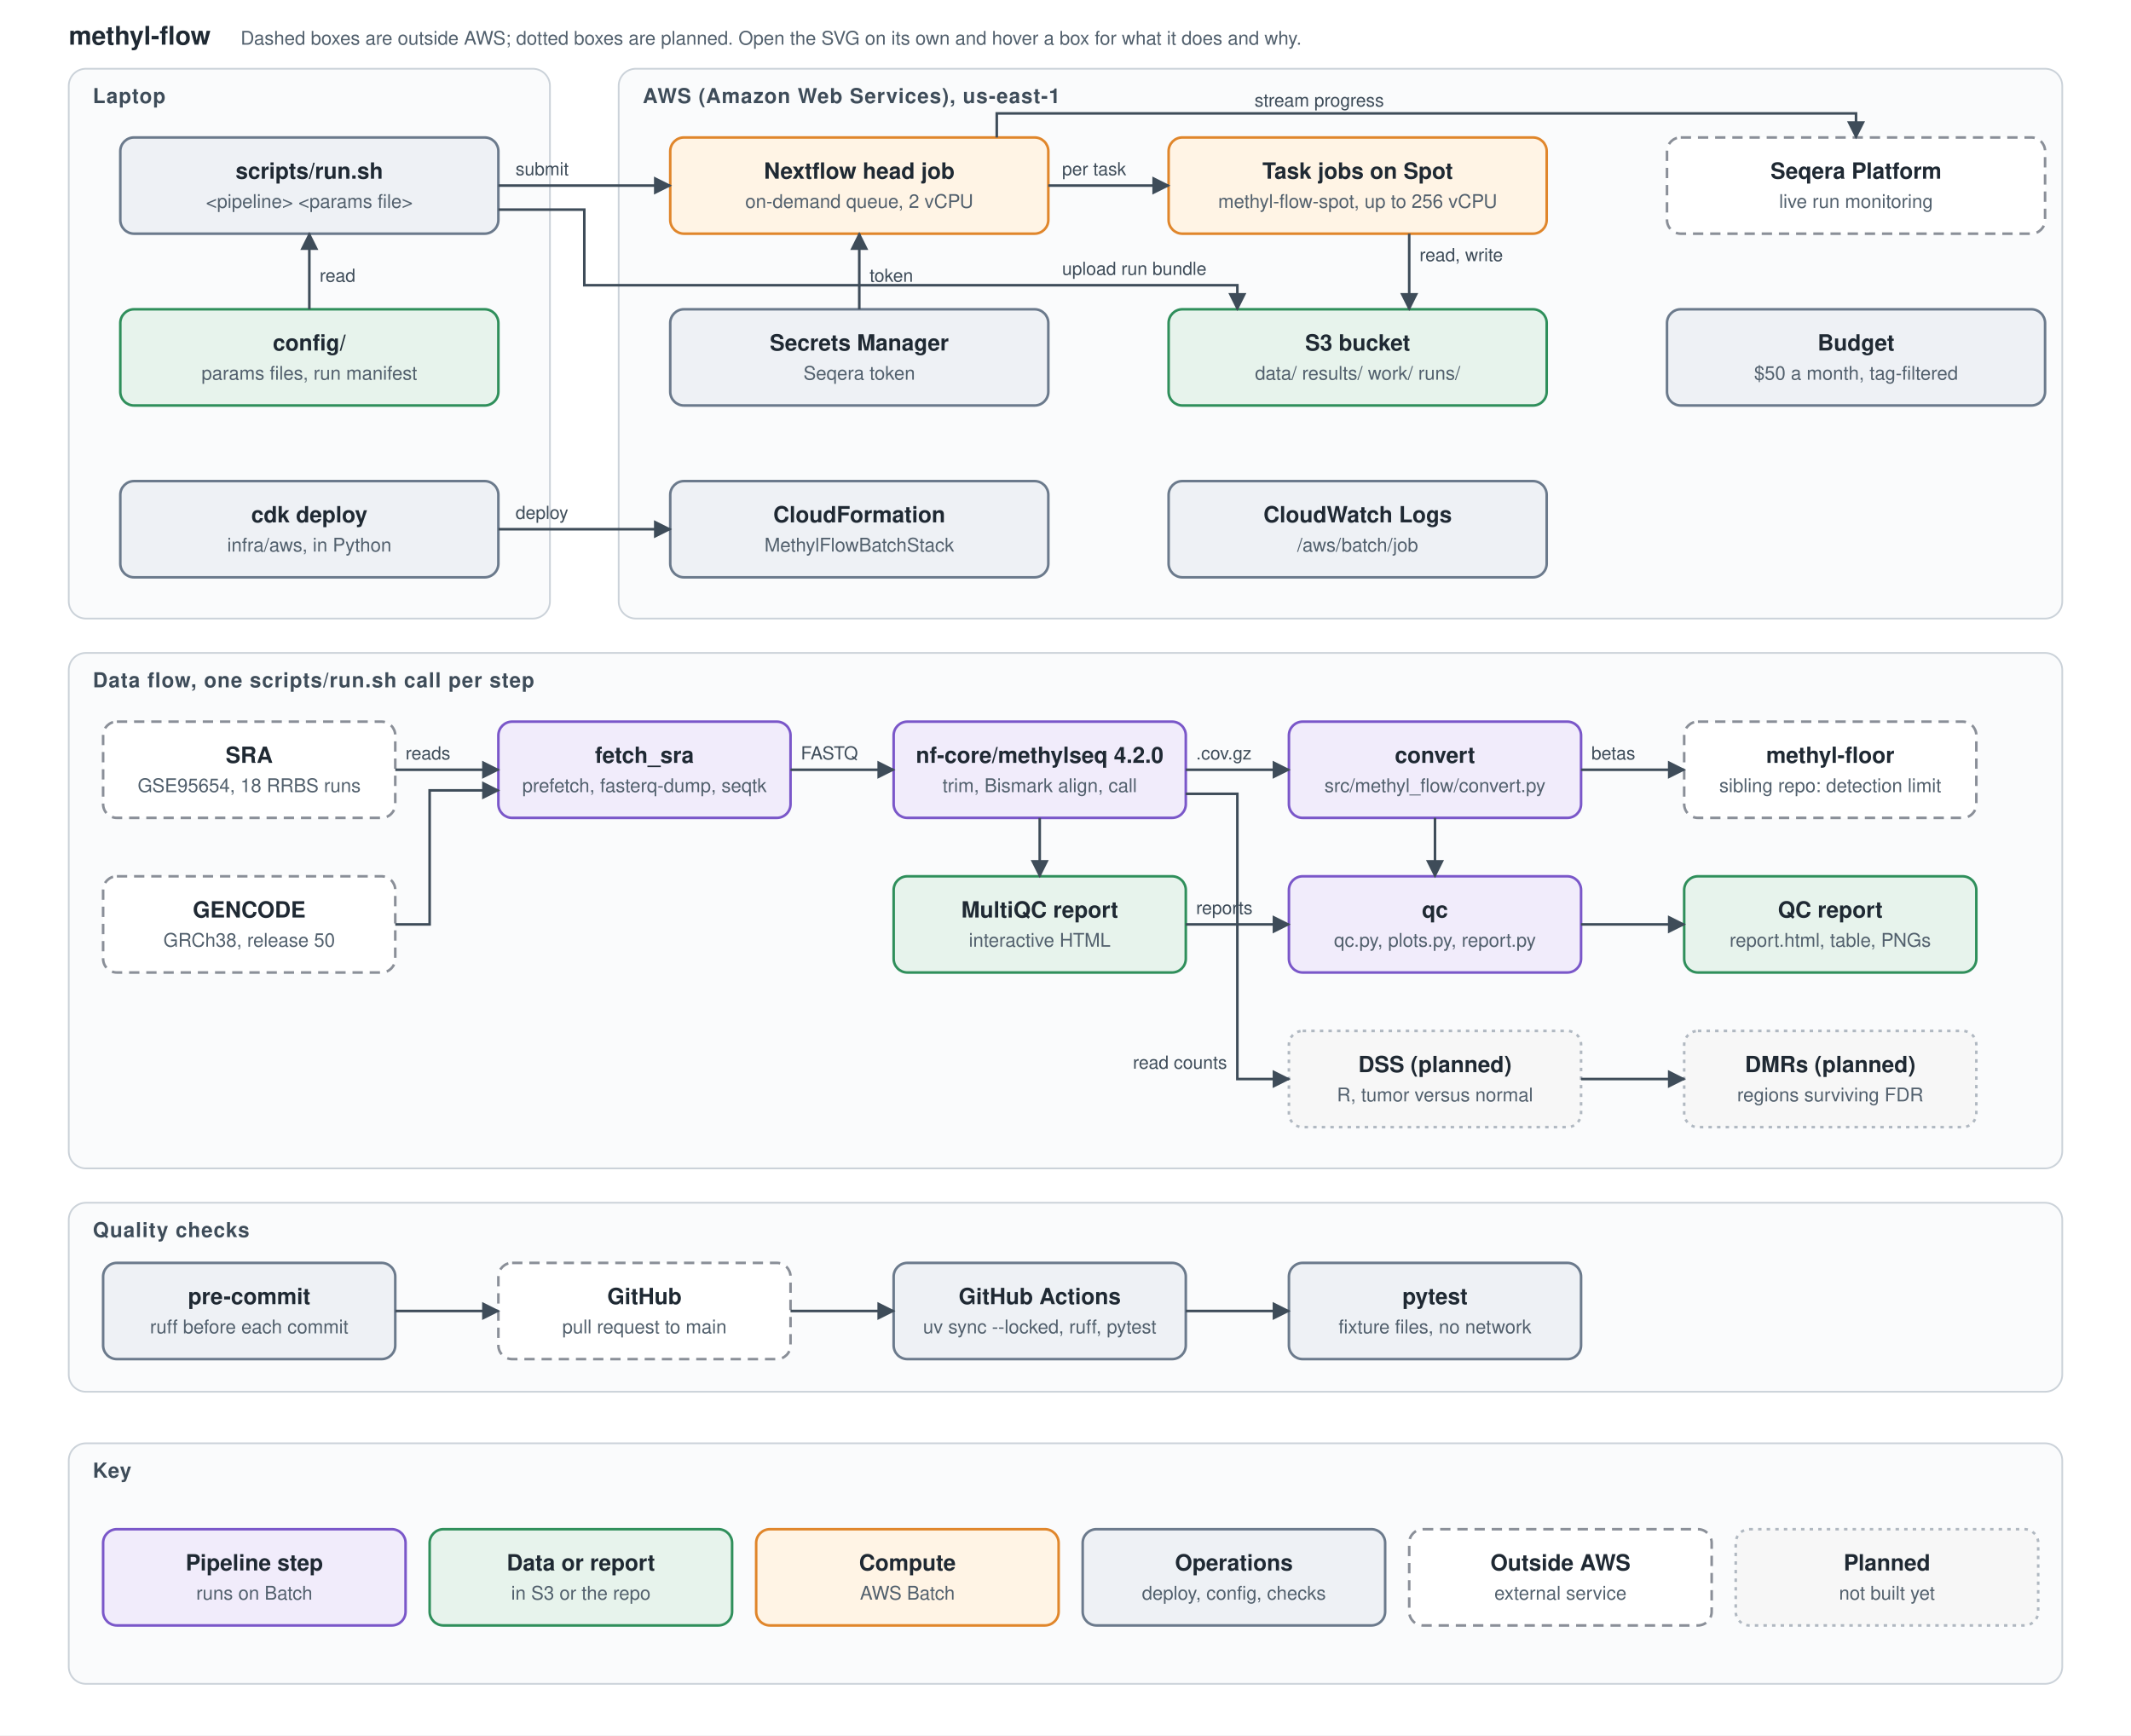
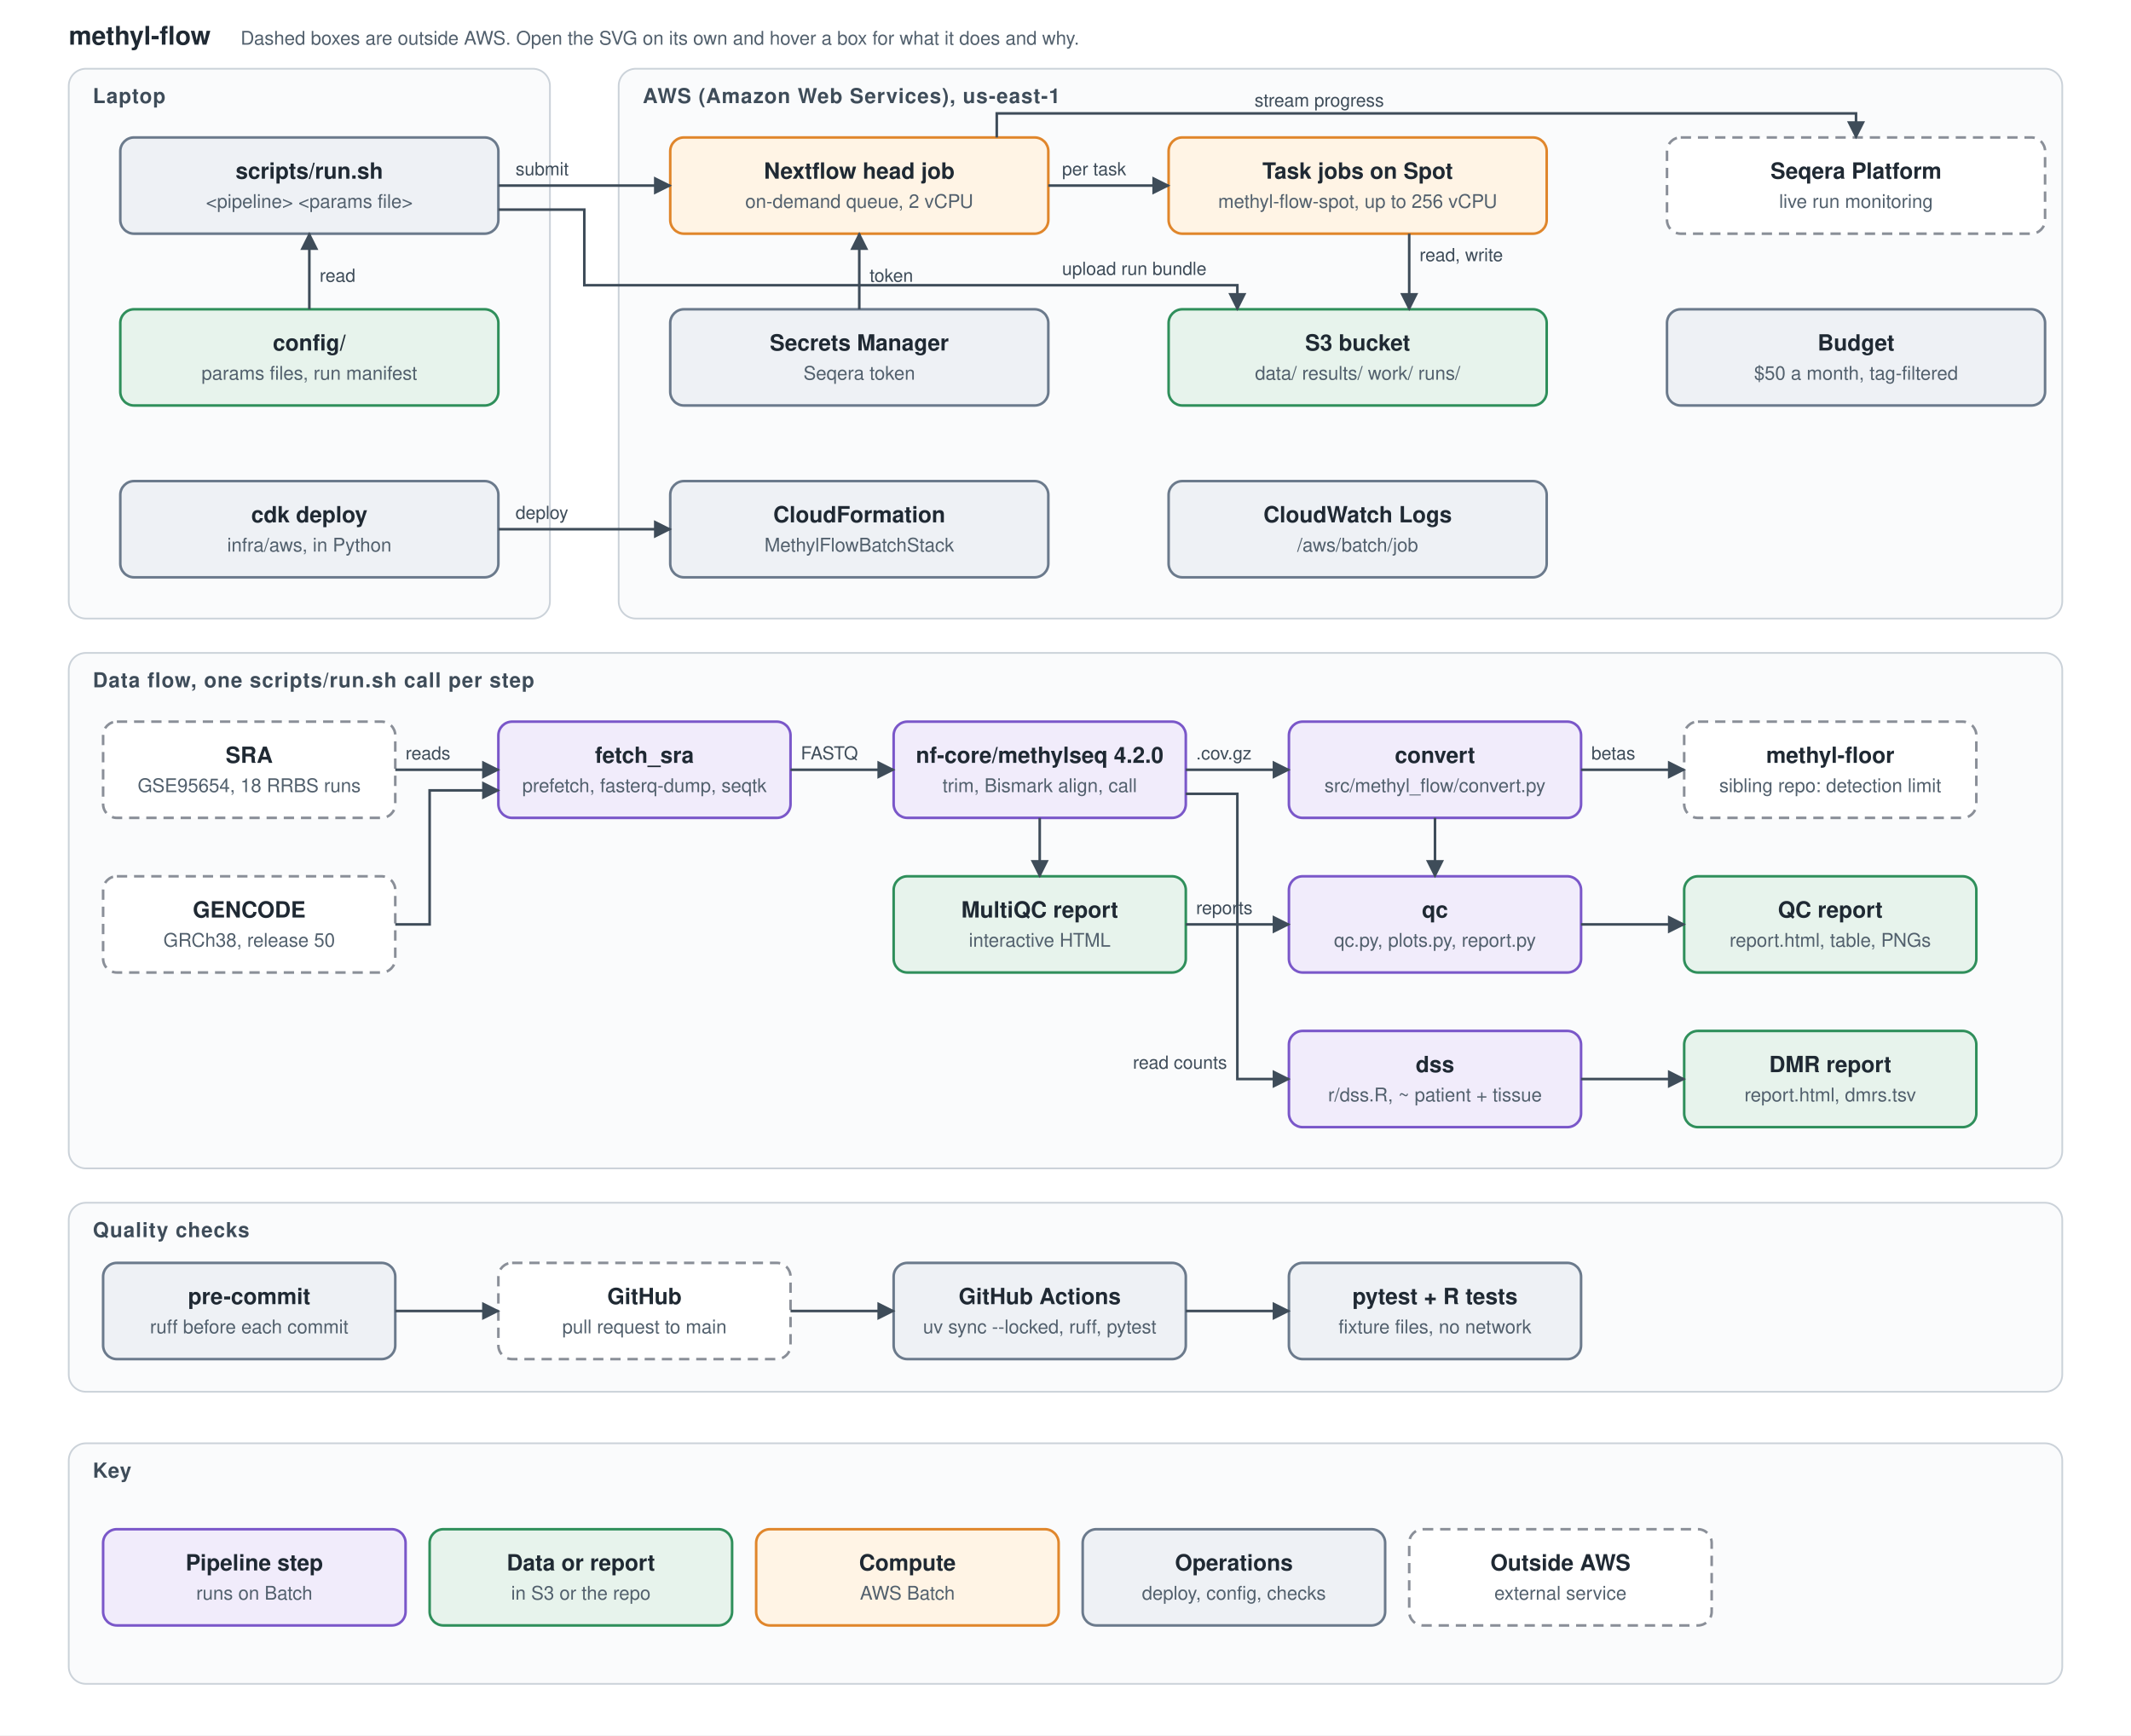
<svg xmlns="http://www.w3.org/2000/svg" xmlns:xlink="http://www.w3.org/1999/xlink" width="1240" height="1010" viewBox="0 0 1240 1010" font-family="-apple-system, BlinkMacSystemFont, Segoe UI, Helvetica, Arial, sans-serif">
  <defs>
    <marker id="arr" viewBox="0 0 10 10" refX="9" refY="5" markerWidth="7" markerHeight="7" orient="auto-start-reverse">
      <path d="M0,0 L10,5 L0,10 z" fill="#3E4C59" />
    </marker>
  </defs>
  <rect width="1240" height="1010" fill="#FFFFFF" />
  <style>.t{fill:#1F2933}.s{fill:#52606D;font-size:11px}.g{fill:#3E4C59;font-size:12px;font-weight:600;letter-spacing:.04em;text-transform:uppercase}.e{fill:#3E4C59;font-size:10.5px}a:hover rect.n{stroke-width:2.5}g.h:hover rect.n{stroke-width:2.5}</style>
  <text x="40" y="26" class="t" font-size="15" font-weight="700">methyl-flow</text>
-   <text x="140" y="26" class="s">Dashed boxes are outside AWS; dotted boxes are planned. Open the SVG on its own and hover a box for what it does and why.</text>
+   <text x="140" y="26" class="s">Dashed boxes are outside AWS. Open the SVG on its own and hover a box for what it does and why.</text>
  <g>
    <rect x="40" y="40" width="280" height="320" rx="10" fill="#FAFBFC" stroke="#CBD2D9" stroke-width="1" />
    <text x="54" y="60" class="g">Laptop</text>
  </g>
  <g>
    <rect x="360" y="40" width="840" height="320" rx="10" fill="#FAFBFC" stroke="#CBD2D9" stroke-width="1" />
    <text x="374" y="60" class="g">AWS (Amazon Web Services), us-east-1</text>
  </g>
  <a xlink:href="https://github.com/toddcreasy/methyl-flow/blob/main/scripts/run.sh" href="https://github.com/toddcreasy/methyl-flow/blob/main/scripts/run.sh" target="_blank">
    <rect class="n" x="70" y="80" width="220" height="56" rx="8" fill="#EEF1F5" stroke="#6B7A8C" stroke-width="1.5" />
    <text x="180.0" y="104.0" text-anchor="middle" class="t" font-size="13" font-weight="700">scripts/run.sh</text>
    <text x="180.0" y="121.0" text-anchor="middle" class="s">&lt;pipeline&gt; &lt;params file&gt;</text>
  </a>
  <a xlink:href="https://github.com/toddcreasy/methyl-flow/blob/main/config" href="https://github.com/toddcreasy/methyl-flow/blob/main/config" target="_blank">
    <rect class="n" x="70" y="180" width="220" height="56" rx="8" fill="#E7F3EC" stroke="#2F8F5B" stroke-width="1.5" />
    <text x="180.0" y="204.0" text-anchor="middle" class="t" font-size="13" font-weight="700">config/</text>
    <text x="180.0" y="221.0" text-anchor="middle" class="s">params files, run manifest</text>
  </a>
  <a xlink:href="https://github.com/toddcreasy/methyl-flow/blob/main/infra/aws/README.md" href="https://github.com/toddcreasy/methyl-flow/blob/main/infra/aws/README.md" target="_blank">
    <rect class="n" x="70" y="280" width="220" height="56" rx="8" fill="#EEF1F5" stroke="#6B7A8C" stroke-width="1.5" />
    <text x="180.0" y="304.0" text-anchor="middle" class="t" font-size="13" font-weight="700">cdk deploy</text>
    <text x="180.0" y="321.0" text-anchor="middle" class="s">infra/aws, in Python</text>
  </a>
  <a xlink:href="https://www.nextflow.io/docs/latest/aws.html" href="https://www.nextflow.io/docs/latest/aws.html" target="_blank">
    <rect class="n" x="390" y="80" width="220" height="56" rx="8" fill="#FFF4E5" stroke="#E0862B" stroke-width="1.5" />
    <text x="500.0" y="104.0" text-anchor="middle" class="t" font-size="13" font-weight="700">Nextflow head job</text>
    <text x="500.0" y="121.0" text-anchor="middle" class="s">on-demand queue, 2 vCPU</text>
  </a>
  <a xlink:href="https://docs.aws.amazon.com/batch/latest/userguide/what-is-batch.html" href="https://docs.aws.amazon.com/batch/latest/userguide/what-is-batch.html" target="_blank">
    <rect class="n" x="680" y="80" width="220" height="56" rx="8" fill="#FFF4E5" stroke="#E0862B" stroke-width="1.5" />
    <text x="790.0" y="104.0" text-anchor="middle" class="t" font-size="13" font-weight="700">Task jobs on Spot</text>
    <text x="790.0" y="121.0" text-anchor="middle" class="s">methyl-flow-spot, up to 256 vCPU</text>
  </a>
  <a xlink:href="https://docs.seqera.io/platform-cloud" href="https://docs.seqera.io/platform-cloud" target="_blank">
    <rect class="n" x="970" y="80" width="220" height="56" rx="8" fill="#FFFFFF" stroke="#8A8F98" stroke-width="1.5" stroke-dasharray="6 4" />
    <text x="1080.0" y="104.0" text-anchor="middle" class="t" font-size="13" font-weight="700">Seqera Platform</text>
    <text x="1080.0" y="121.0" text-anchor="middle" class="s">live run monitoring</text>
  </a>
  <a xlink:href="https://docs.aws.amazon.com/secretsmanager/latest/userguide/intro.html" href="https://docs.aws.amazon.com/secretsmanager/latest/userguide/intro.html" target="_blank">
    <rect class="n" x="390" y="180" width="220" height="56" rx="8" fill="#EEF1F5" stroke="#6B7A8C" stroke-width="1.5" />
    <text x="500.0" y="204.0" text-anchor="middle" class="t" font-size="13" font-weight="700">Secrets Manager</text>
    <text x="500.0" y="221.0" text-anchor="middle" class="s">Seqera token</text>
  </a>
  <a xlink:href="https://docs.aws.amazon.com/AmazonS3/latest/userguide/Welcome.html" href="https://docs.aws.amazon.com/AmazonS3/latest/userguide/Welcome.html" target="_blank">
    <rect class="n" x="680" y="180" width="220" height="56" rx="8" fill="#E7F3EC" stroke="#2F8F5B" stroke-width="1.5" />
    <text x="790.0" y="204.0" text-anchor="middle" class="t" font-size="13" font-weight="700">S3 bucket</text>
    <text x="790.0" y="221.0" text-anchor="middle" class="s">data/ results/ work/ runs/</text>
  </a>
  <a xlink:href="https://docs.aws.amazon.com/cost-management/latest/userguide/budgets-managing-costs.html" href="https://docs.aws.amazon.com/cost-management/latest/userguide/budgets-managing-costs.html" target="_blank">
    <rect class="n" x="970" y="180" width="220" height="56" rx="8" fill="#EEF1F5" stroke="#6B7A8C" stroke-width="1.5" />
    <text x="1080.0" y="204.0" text-anchor="middle" class="t" font-size="13" font-weight="700">Budget</text>
    <text x="1080.0" y="221.0" text-anchor="middle" class="s">$50 a month, tag-filtered</text>
  </a>
  <a xlink:href="https://docs.aws.amazon.com/AWSCloudFormation/latest/UserGuide/Welcome.html" href="https://docs.aws.amazon.com/AWSCloudFormation/latest/UserGuide/Welcome.html" target="_blank">
    <rect class="n" x="390" y="280" width="220" height="56" rx="8" fill="#EEF1F5" stroke="#6B7A8C" stroke-width="1.5" />
    <text x="500.0" y="304.0" text-anchor="middle" class="t" font-size="13" font-weight="700">CloudFormation</text>
    <text x="500.0" y="321.0" text-anchor="middle" class="s">MethylFlowBatchStack</text>
  </a>
  <a xlink:href="https://docs.aws.amazon.com/AmazonCloudWatch/latest/logs/WhatIsCloudWatchLogs.html" href="https://docs.aws.amazon.com/AmazonCloudWatch/latest/logs/WhatIsCloudWatchLogs.html" target="_blank">
    <rect class="n" x="680" y="280" width="220" height="56" rx="8" fill="#EEF1F5" stroke="#6B7A8C" stroke-width="1.5" />
    <text x="790.0" y="304.0" text-anchor="middle" class="t" font-size="13" font-weight="700">CloudWatch Logs</text>
    <text x="790.0" y="321.0" text-anchor="middle" class="s">/aws/batch/job</text>
  </a>
  <g>
    <polyline points="290,108 390,108" fill="none" stroke="#3E4C59" stroke-width="1.5" marker-end="url(#arr)" />
    <text x="300" y="102" class="e" text-anchor="start">submit</text>
  </g>
  <g>
    <polyline points="290,122 340,122 340,166 720,166 720,180" fill="none" stroke="#3E4C59" stroke-width="1.5" marker-end="url(#arr)" />
    <text x="618" y="160" class="e" text-anchor="start">upload run bundle</text>
  </g>
  <g>
    <polyline points="180.0,180 180.0,136" fill="none" stroke="#3E4C59" stroke-width="1.5" marker-end="url(#arr)" />
    <text x="186.0" y="164" class="e" text-anchor="start">read</text>
  </g>
  <g>
    <polyline points="290,308 390,308" fill="none" stroke="#3E4C59" stroke-width="1.5" marker-end="url(#arr)" />
    <text x="300" y="302" class="e" text-anchor="start">deploy</text>
  </g>
  <g>
    <polyline points="610,108 680,108" fill="none" stroke="#3E4C59" stroke-width="1.5" marker-end="url(#arr)" />
    <text x="618" y="102" class="e" text-anchor="start">per task</text>
  </g>
  <g>
    <polyline points="820.0,136 820.0,180" fill="none" stroke="#3E4C59" stroke-width="1.5" marker-end="url(#arr)" />
    <text x="826.0" y="152" class="e" text-anchor="start">read, write</text>
  </g>
  <g>
    <polyline points="500.0,180 500.0,136" fill="none" stroke="#3E4C59" stroke-width="1.5" marker-end="url(#arr)" />
    <text x="506.0" y="164" class="e" text-anchor="start">token</text>
  </g>
  <g>
    <polyline points="580,80 580,66 1080.0,66 1080.0,80" fill="none" stroke="#3E4C59" stroke-width="1.5" marker-end="url(#arr)" />
    <text x="730" y="62" class="e" text-anchor="start">stream progress</text>
  </g>
  <g>
    <rect x="40" y="380" width="1160" height="300" rx="10" fill="#FAFBFC" stroke="#CBD2D9" stroke-width="1" />
    <text x="54" y="400" class="g">Data flow, one scripts/run.sh call per step</text>
  </g>
  <a xlink:href="https://www.ncbi.nlm.nih.gov/geo/query/acc.cgi?acc=GSE95654" href="https://www.ncbi.nlm.nih.gov/geo/query/acc.cgi?acc=GSE95654" target="_blank">
    <rect class="n" x="60" y="420" width="170" height="56" rx="8" fill="#FFFFFF" stroke="#8A8F98" stroke-width="1.5" stroke-dasharray="6 4" />
    <text x="145.0" y="444.0" text-anchor="middle" class="t" font-size="13" font-weight="700">SRA</text>
    <text x="145.0" y="461.0" text-anchor="middle" class="s">GSE95654, 18 RRBS runs</text>
  </a>
  <a xlink:href="https://www.gencodegenes.org/human/release_50.html" href="https://www.gencodegenes.org/human/release_50.html" target="_blank">
    <rect class="n" x="60" y="510" width="170" height="56" rx="8" fill="#FFFFFF" stroke="#8A8F98" stroke-width="1.5" stroke-dasharray="6 4" />
    <text x="145.0" y="534.0" text-anchor="middle" class="t" font-size="13" font-weight="700">GENCODE</text>
    <text x="145.0" y="551.0" text-anchor="middle" class="s">GRCh38, release 50</text>
  </a>
  <a xlink:href="https://github.com/toddcreasy/methyl-flow/blob/main/pipelines/fetch_sra/main.nf" href="https://github.com/toddcreasy/methyl-flow/blob/main/pipelines/fetch_sra/main.nf" target="_blank">
    <rect class="n" x="290" y="420" width="170" height="56" rx="8" fill="#F1ECFB" stroke="#7A57C9" stroke-width="1.5" />
    <text x="375.0" y="444.0" text-anchor="middle" class="t" font-size="13" font-weight="700">fetch_sra</text>
    <text x="375.0" y="461.0" text-anchor="middle" class="s">prefetch, fasterq-dump, seqtk</text>
  </a>
  <a xlink:href="https://nf-co.re/methylseq/4.2.0" href="https://nf-co.re/methylseq/4.2.0" target="_blank">
    <rect class="n" x="520" y="420" width="170" height="56" rx="8" fill="#F1ECFB" stroke="#7A57C9" stroke-width="1.5" />
    <text x="605.0" y="444.0" text-anchor="middle" class="t" font-size="13" font-weight="700">nf-core/methylseq 4.2.0</text>
    <text x="605.0" y="461.0" text-anchor="middle" class="s">trim, Bismark align, call</text>
  </a>
  <a xlink:href="https://github.com/toddcreasy/methyl-flow/blob/main/docs/reports" href="https://github.com/toddcreasy/methyl-flow/blob/main/docs/reports" target="_blank">
    <rect class="n" x="520" y="510" width="170" height="56" rx="8" fill="#E7F3EC" stroke="#2F8F5B" stroke-width="1.5" />
    <text x="605.0" y="534.0" text-anchor="middle" class="t" font-size="13" font-weight="700">MultiQC report</text>
    <text x="605.0" y="551.0" text-anchor="middle" class="s">interactive HTML</text>
  </a>
  <a xlink:href="https://github.com/toddcreasy/methyl-flow/blob/main/src/methyl_flow/convert.py" href="https://github.com/toddcreasy/methyl-flow/blob/main/src/methyl_flow/convert.py" target="_blank">
    <rect class="n" x="750" y="420" width="170" height="56" rx="8" fill="#F1ECFB" stroke="#7A57C9" stroke-width="1.5" />
    <text x="835.0" y="444.0" text-anchor="middle" class="t" font-size="13" font-weight="700">convert</text>
    <text x="835.0" y="461.0" text-anchor="middle" class="s">src/methyl_flow/convert.py</text>
  </a>
  <g class="h">
    <rect class="n" x="980" y="420" width="170" height="56" rx="8" fill="#FFFFFF" stroke="#8A8F98" stroke-width="1.5" stroke-dasharray="6 4" />
    <text x="1065.0" y="444.0" text-anchor="middle" class="t" font-size="13" font-weight="700">methyl-floor</text>
    <text x="1065.0" y="461.0" text-anchor="middle" class="s">sibling repo: detection limit</text>
  </g>
  <a xlink:href="https://github.com/toddcreasy/methyl-flow/blob/main/src/methyl_flow/qc.py" href="https://github.com/toddcreasy/methyl-flow/blob/main/src/methyl_flow/qc.py" target="_blank">
    <rect class="n" x="750" y="510" width="170" height="56" rx="8" fill="#F1ECFB" stroke="#7A57C9" stroke-width="1.5" />
    <text x="835.0" y="534.0" text-anchor="middle" class="t" font-size="13" font-weight="700">qc</text>
    <text x="835.0" y="551.0" text-anchor="middle" class="s">qc.py, plots.py, report.py</text>
  </a>
  <a xlink:href="https://github.com/toddcreasy/methyl-flow/blob/main/docs/reports" href="https://github.com/toddcreasy/methyl-flow/blob/main/docs/reports" target="_blank">
    <rect class="n" x="980" y="510" width="170" height="56" rx="8" fill="#E7F3EC" stroke="#2F8F5B" stroke-width="1.5" />
    <text x="1065.0" y="534.0" text-anchor="middle" class="t" font-size="13" font-weight="700">QC report</text>
    <text x="1065.0" y="551.0" text-anchor="middle" class="s">report.html, table, PNGs</text>
  </a>
-   <a xlink:href="https://bioconductor.org/packages/DSS/" href="https://bioconductor.org/packages/DSS/" target="_blank">
-     <rect class="n" x="750" y="600" width="170" height="56" rx="8" fill="#F7F7F7" stroke="#B0B8C1" stroke-width="1.5" stroke-dasharray="2 3" />
-     <text x="835.0" y="624.0" text-anchor="middle" class="t" font-size="13" font-weight="700">DSS (planned)</text>
-     <text x="835.0" y="641.0" text-anchor="middle" class="s">R, tumor versus normal</text>
-   </a>
-   <g class="h">
-     <rect class="n" x="980" y="600" width="170" height="56" rx="8" fill="#F7F7F7" stroke="#B0B8C1" stroke-width="1.5" stroke-dasharray="2 3" />
-     <text x="1065.0" y="624.0" text-anchor="middle" class="t" font-size="13" font-weight="700">DMRs (planned)</text>
-     <text x="1065.0" y="641.0" text-anchor="middle" class="s">regions surviving FDR</text>
-   </g>
+   <a xlink:href="https://github.com/toddcreasy/methyl-flow/blob/main/r/dss.R" href="https://github.com/toddcreasy/methyl-flow/blob/main/r/dss.R" target="_blank">
+     <rect class="n" x="750" y="600" width="170" height="56" rx="8" fill="#F1ECFB" stroke="#7A57C9" stroke-width="1.5" />
+     <text x="835.0" y="624.0" text-anchor="middle" class="t" font-size="13" font-weight="700">dss</text>
+     <text x="835.0" y="641.0" text-anchor="middle" class="s">r/dss.R, ~ patient + tissue</text>
+   </a>
+   <a xlink:href="https://github.com/toddcreasy/methyl-flow/blob/main/docs/reports" href="https://github.com/toddcreasy/methyl-flow/blob/main/docs/reports" target="_blank">
+     <rect class="n" x="980" y="600" width="170" height="56" rx="8" fill="#E7F3EC" stroke="#2F8F5B" stroke-width="1.5" />
+     <text x="1065.0" y="624.0" text-anchor="middle" class="t" font-size="13" font-weight="700">DMR report</text>
+     <text x="1065.0" y="641.0" text-anchor="middle" class="s">report.html, dmrs.tsv</text>
+   </a>
  <g>
    <polyline points="230,448 290,448" fill="none" stroke="#3E4C59" stroke-width="1.5" marker-end="url(#arr)" />
    <text x="236" y="442" class="e" text-anchor="start">reads</text>
  </g>
  <g>
    <polyline points="230,538 250,538 250,460 290,460" fill="none" stroke="#3E4C59" stroke-width="1.5" marker-end="url(#arr)" />
  </g>
  <g>
    <polyline points="460,448 520,448" fill="none" stroke="#3E4C59" stroke-width="1.5" marker-end="url(#arr)" />
    <text x="466" y="442" class="e" text-anchor="start">FASTQ</text>
  </g>
  <g>
    <polyline points="605.0,476 605.0,510" fill="none" stroke="#3E4C59" stroke-width="1.5" marker-end="url(#arr)" />
  </g>
  <g>
    <polyline points="690,448 750,448" fill="none" stroke="#3E4C59" stroke-width="1.5" marker-end="url(#arr)" />
    <text x="696" y="442" class="e" text-anchor="start">.cov.gz</text>
  </g>
  <g>
    <polyline points="920,448 980,448" fill="none" stroke="#3E4C59" stroke-width="1.5" marker-end="url(#arr)" />
    <text x="926" y="442" class="e" text-anchor="start">betas</text>
  </g>
  <g>
    <polyline points="690,538 750,538" fill="none" stroke="#3E4C59" stroke-width="1.5" marker-end="url(#arr)" />
    <text x="696" y="532" class="e" text-anchor="start">reports</text>
  </g>
  <g>
    <polyline points="835.0,476 835.0,510" fill="none" stroke="#3E4C59" stroke-width="1.5" marker-end="url(#arr)" />
  </g>
  <g>
    <polyline points="920,538 980,538" fill="none" stroke="#3E4C59" stroke-width="1.5" marker-end="url(#arr)" />
  </g>
  <g>
    <polyline points="690,462 720,462 720,628 750,628" fill="none" stroke="#3E4C59" stroke-width="1.5" marker-end="url(#arr)" />
    <text x="714" y="622" class="e" text-anchor="end">read counts</text>
  </g>
  <g>
    <polyline points="920,628 980,628" fill="none" stroke="#3E4C59" stroke-width="1.5" marker-end="url(#arr)" />
  </g>
  <g>
    <rect x="40" y="700" width="1160" height="110" rx="10" fill="#FAFBFC" stroke="#CBD2D9" stroke-width="1" />
    <text x="54" y="720" class="g">Quality checks</text>
  </g>
  <a xlink:href="https://pre-commit.com/" href="https://pre-commit.com/" target="_blank">
    <rect class="n" x="60" y="735" width="170" height="56" rx="8" fill="#EEF1F5" stroke="#6B7A8C" stroke-width="1.5" />
    <text x="145.0" y="759.0" text-anchor="middle" class="t" font-size="13" font-weight="700">pre-commit</text>
    <text x="145.0" y="776.0" text-anchor="middle" class="s">ruff before each commit</text>
  </a>
  <a xlink:href="https://docs.github.com/en/repositories/configuring-branches-and-merges-in-your-repository/managing-protected-branches/about-protected-branches" href="https://docs.github.com/en/repositories/configuring-branches-and-merges-in-your-repository/managing-protected-branches/about-protected-branches" target="_blank">
    <rect class="n" x="290" y="735" width="170" height="56" rx="8" fill="#FFFFFF" stroke="#8A8F98" stroke-width="1.5" stroke-dasharray="6 4" />
    <text x="375.0" y="759.0" text-anchor="middle" class="t" font-size="13" font-weight="700">GitHub</text>
    <text x="375.0" y="776.0" text-anchor="middle" class="s">pull request to main</text>
  </a>
  <a xlink:href="https://github.com/toddcreasy/methyl-flow/blob/main/.github/workflows/ci.yml" href="https://github.com/toddcreasy/methyl-flow/blob/main/.github/workflows/ci.yml" target="_blank">
    <rect class="n" x="520" y="735" width="170" height="56" rx="8" fill="#EEF1F5" stroke="#6B7A8C" stroke-width="1.5" />
    <text x="605.0" y="759.0" text-anchor="middle" class="t" font-size="13" font-weight="700">GitHub Actions</text>
    <text x="605.0" y="776.0" text-anchor="middle" class="s">uv sync --locked, ruff, pytest</text>
  </a>
  <a xlink:href="https://github.com/toddcreasy/methyl-flow/blob/main/tests" href="https://github.com/toddcreasy/methyl-flow/blob/main/tests" target="_blank">
    <rect class="n" x="750" y="735" width="170" height="56" rx="8" fill="#EEF1F5" stroke="#6B7A8C" stroke-width="1.5" />
-     <text x="835.0" y="759.0" text-anchor="middle" class="t" font-size="13" font-weight="700">pytest</text>
+     <text x="835.0" y="759.0" text-anchor="middle" class="t" font-size="13" font-weight="700">pytest + R tests</text>
    <text x="835.0" y="776.0" text-anchor="middle" class="s">fixture files, no network</text>
  </a>
  <g>
    <polyline points="230,763 290,763" fill="none" stroke="#3E4C59" stroke-width="1.5" marker-end="url(#arr)" />
  </g>
  <g>
    <polyline points="460,763 520,763" fill="none" stroke="#3E4C59" stroke-width="1.5" marker-end="url(#arr)" />
  </g>
  <g>
    <polyline points="690,763 750,763" fill="none" stroke="#3E4C59" stroke-width="1.5" marker-end="url(#arr)" />
  </g>
  <g>
    <rect x="40" y="840" width="1160" height="140" rx="10" fill="#FAFBFC" stroke="#CBD2D9" stroke-width="1" />
    <text x="54" y="860" class="g">Key</text>
  </g>
  <g class="h">
    <rect class="n" x="60" y="890" width="176" height="56" rx="8" fill="#F1ECFB" stroke="#7A57C9" stroke-width="1.5" />
    <text x="148.0" y="914.0" text-anchor="middle" class="t" font-size="13" font-weight="700">Pipeline step</text>
    <text x="148.0" y="931.0" text-anchor="middle" class="s">runs on Batch</text>
  </g>
  <g class="h">
    <rect class="n" x="250" y="890" width="176" height="56" rx="8" fill="#E7F3EC" stroke="#2F8F5B" stroke-width="1.5" />
    <text x="338.0" y="914.0" text-anchor="middle" class="t" font-size="13" font-weight="700">Data or report</text>
    <text x="338.0" y="931.0" text-anchor="middle" class="s">in S3 or the repo</text>
  </g>
  <g class="h">
    <rect class="n" x="440" y="890" width="176" height="56" rx="8" fill="#FFF4E5" stroke="#E0862B" stroke-width="1.5" />
    <text x="528.0" y="914.0" text-anchor="middle" class="t" font-size="13" font-weight="700">Compute</text>
    <text x="528.0" y="931.0" text-anchor="middle" class="s">AWS Batch</text>
  </g>
  <g class="h">
    <rect class="n" x="630" y="890" width="176" height="56" rx="8" fill="#EEF1F5" stroke="#6B7A8C" stroke-width="1.5" />
    <text x="718.0" y="914.0" text-anchor="middle" class="t" font-size="13" font-weight="700">Operations</text>
    <text x="718.0" y="931.0" text-anchor="middle" class="s">deploy, config, checks</text>
  </g>
  <g class="h">
    <rect class="n" x="820" y="890" width="176" height="56" rx="8" fill="#FFFFFF" stroke="#8A8F98" stroke-width="1.5" stroke-dasharray="6 4" />
    <text x="908.0" y="914.0" text-anchor="middle" class="t" font-size="13" font-weight="700">Outside AWS</text>
    <text x="908.0" y="931.0" text-anchor="middle" class="s">external service</text>
  </g>
-   <g class="h">
-     <rect class="n" x="1010" y="890" width="176" height="56" rx="8" fill="#F7F7F7" stroke="#B0B8C1" stroke-width="1.5" stroke-dasharray="2 3" />
-     <text x="1098.0" y="914.0" text-anchor="middle" class="t" font-size="13" font-weight="700">Planned</text>
-     <text x="1098.0" y="931.0" text-anchor="middle" class="s">not built yet</text>
-   </g>
</svg>
